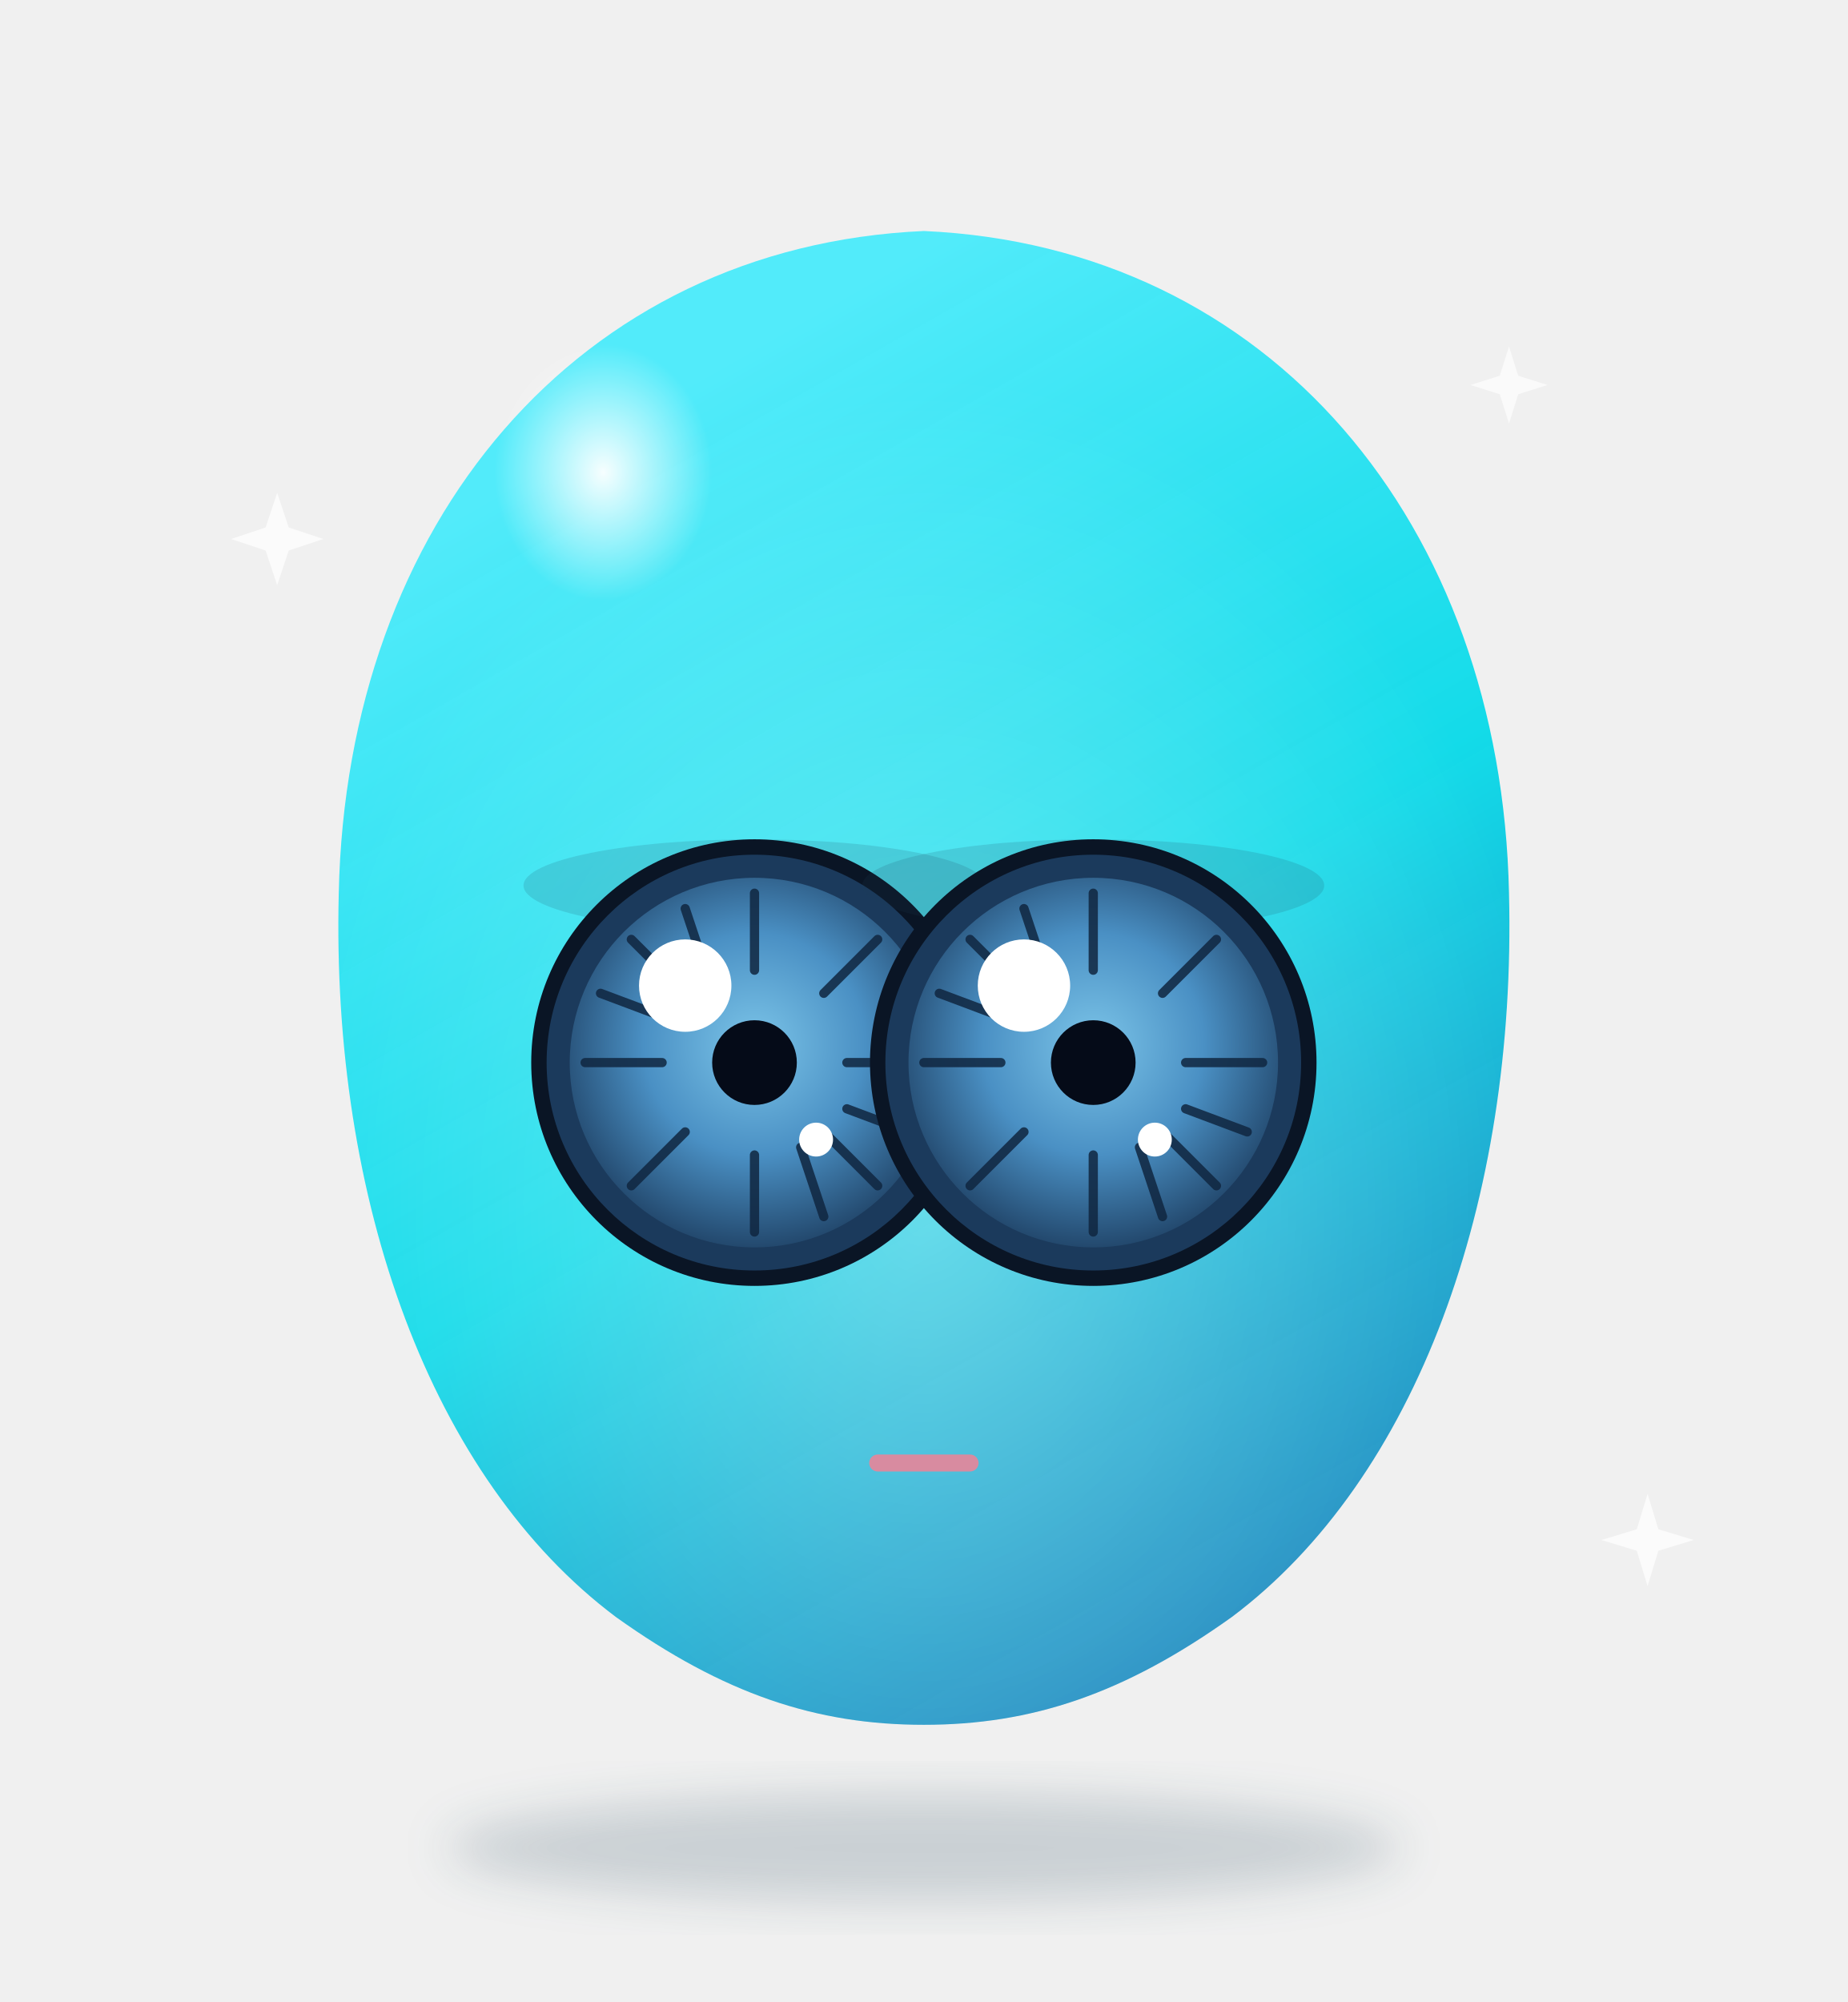
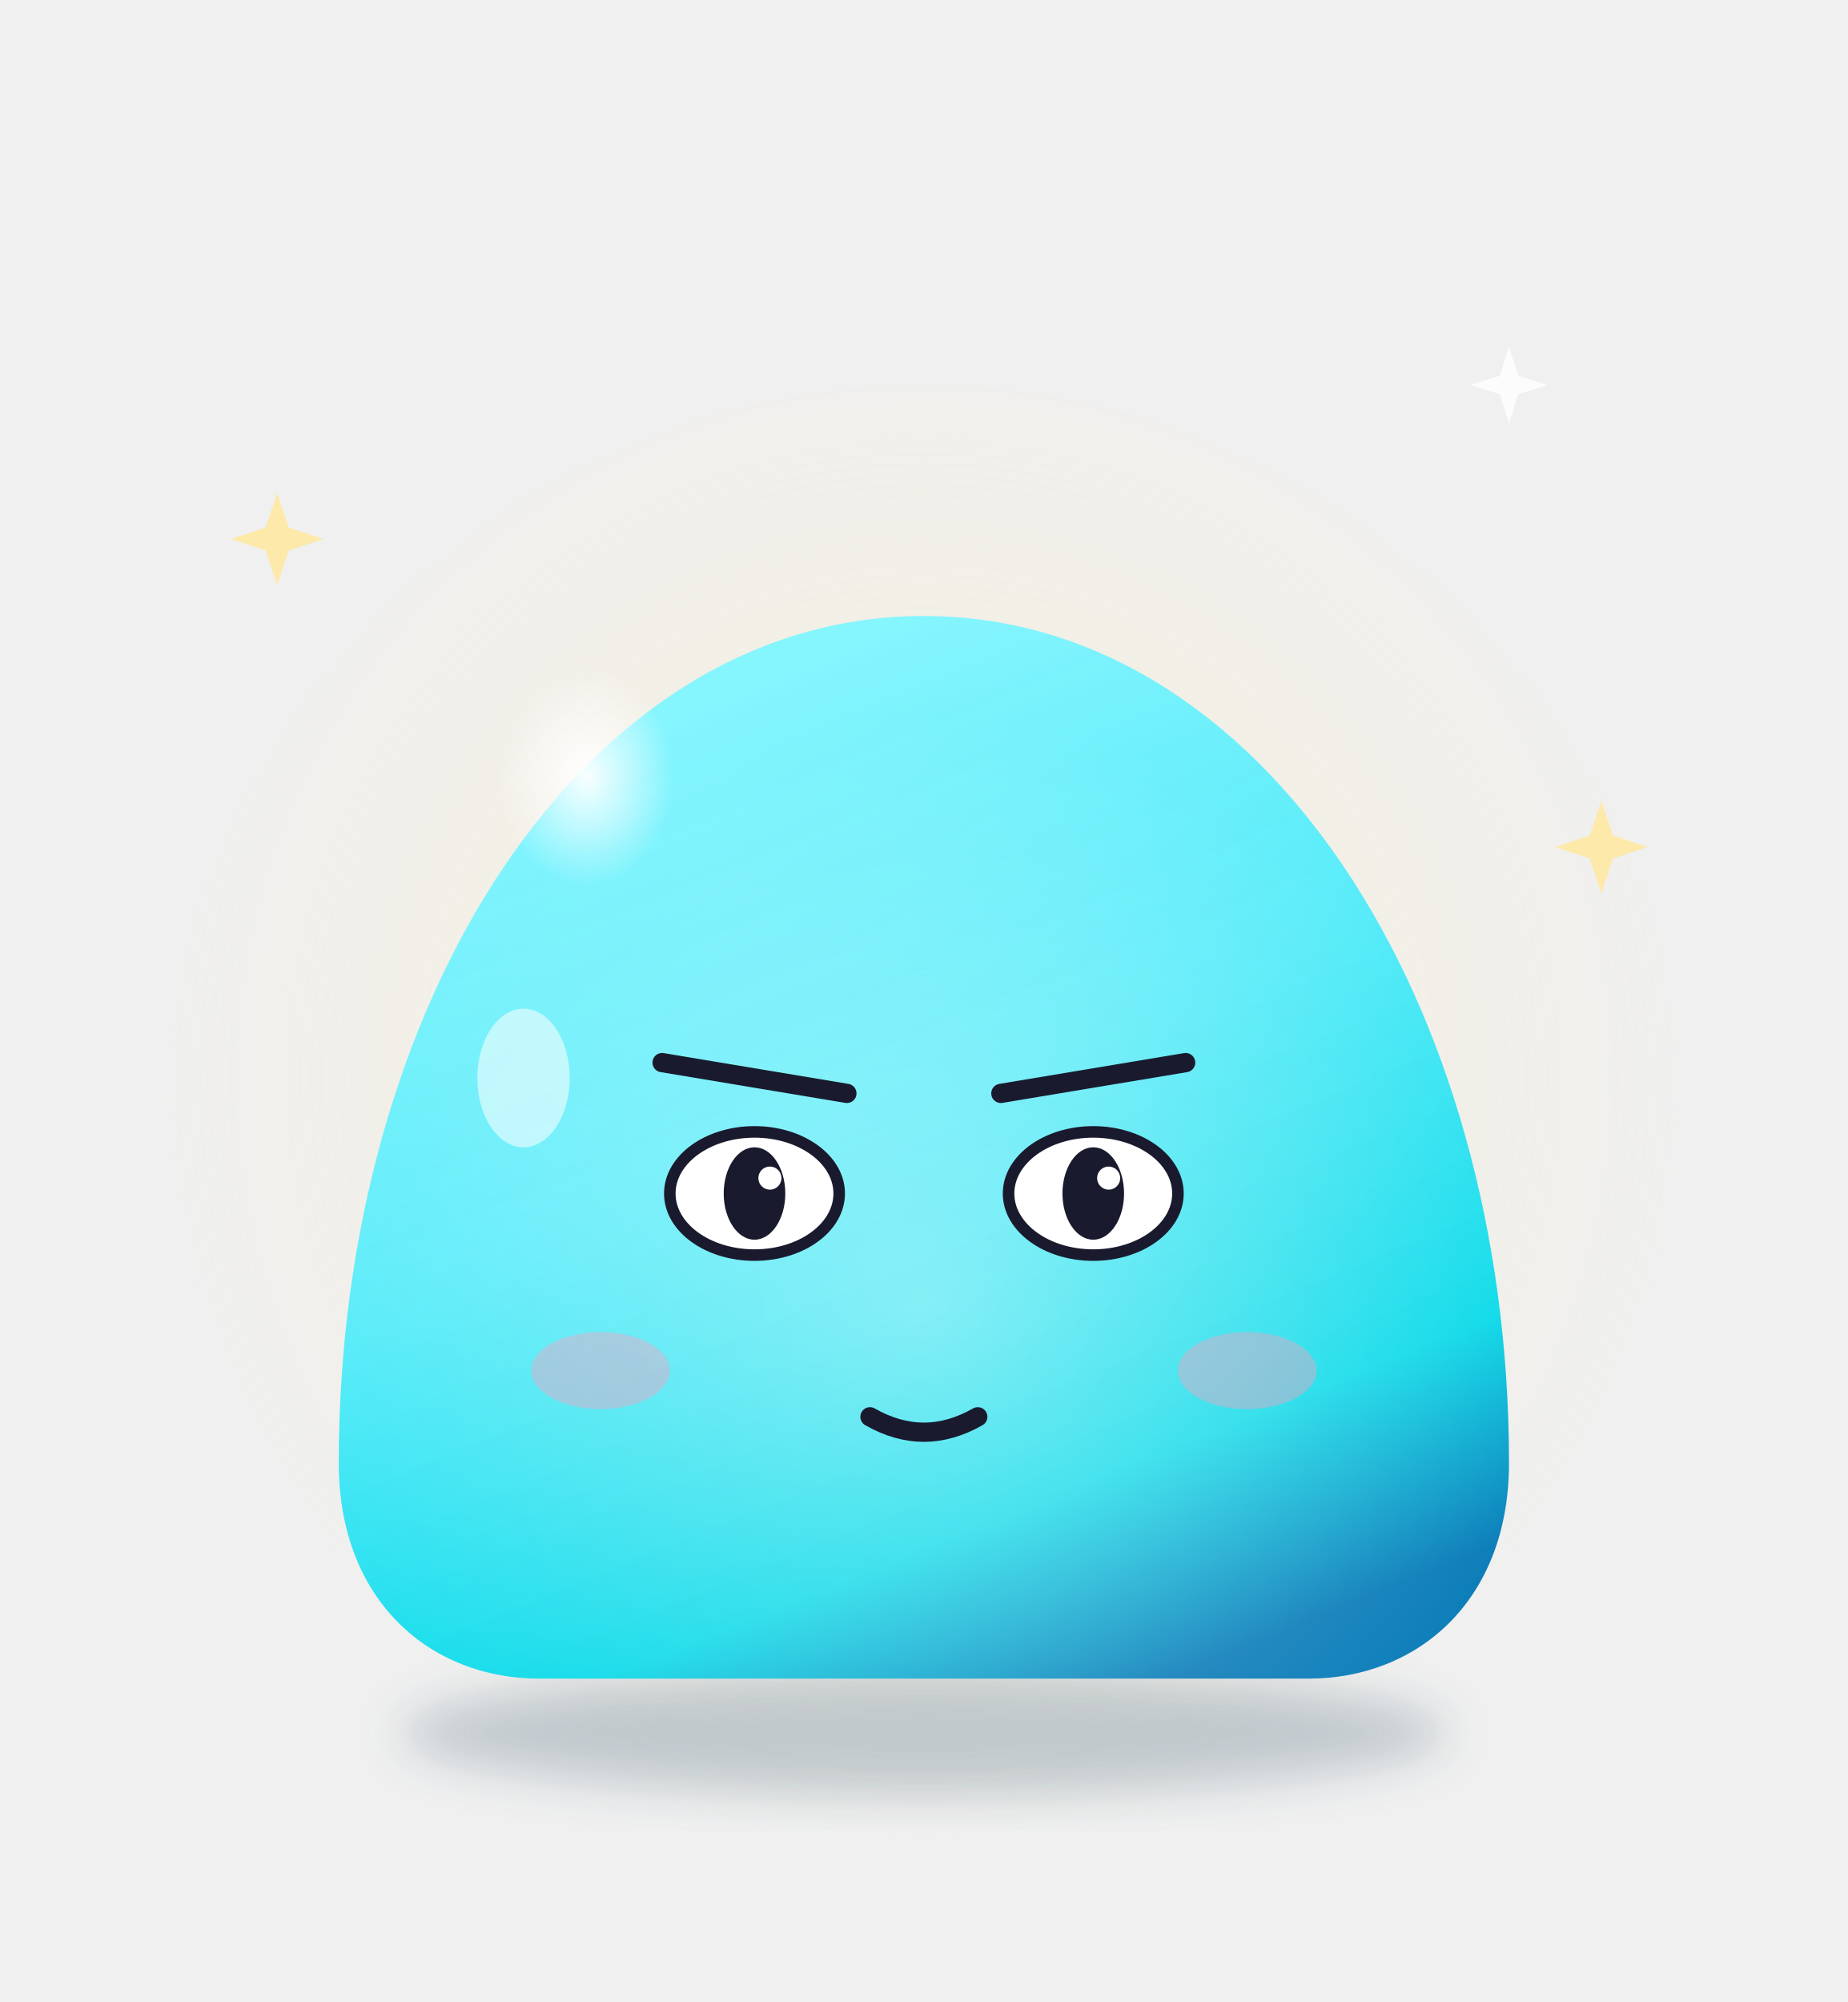
<svg xmlns="http://www.w3.org/2000/svg" viewBox="0 0 240 260" width="240" height="260">
  <defs>
    <linearGradient id="bodyGrad" x1="30%" y1="10%" x2="70%" y2="100%">
-       <stop offset="0%" stop-color="#4AEBFB" stop-opacity="0.95" />
-       <stop offset="50%" stop-color="#00D9E8" stop-opacity="0.92" />
-       <stop offset="100%" stop-color="#0077B6" stop-opacity="0.90" />
+       <stop offset="0%" stop-color="#7FF5FF" stop-opacity="0.95" />
+       <stop offset="40%" stop-color="#4AEBFB" stop-opacity="0.92" />
+       <stop offset="80%" stop-color="#00D9E8" stop-opacity="0.95" />
+       <stop offset="100%" stop-color="#0077B6" stop-opacity="0.95" />
    </linearGradient>
    <radialGradient id="glassInner" cx="50%" cy="65%" r="55%">
-       <stop offset="0%" stop-color="#FFFFFF" stop-opacity="0.35" />
+       <stop offset="0%" stop-color="#FFFFFF" stop-opacity="0.4" />
      <stop offset="100%" stop-color="#FFFFFF" stop-opacity="0" />
    </radialGradient>
    <radialGradient id="hiTop" cx="35%" cy="28%" r="22%">
      <stop offset="0%" stop-color="#FFFFFF" stop-opacity="0.95" />
      <stop offset="100%" stop-color="#FFFFFF" stop-opacity="0" />
    </radialGradient>
-     <radialGradient id="aiboIris" cx="50%" cy="45%" r="60%">
-       <stop offset="0%" stop-color="#7BC4E8" />
-       <stop offset="50%" stop-color="#4A90C4" />
-       <stop offset="100%" stop-color="#1B3A5C" />
+     <radialGradient id="focusGlow" cx="50%" cy="45%" r="50%">
+       <stop offset="0%" stop-color="#FFE89E" stop-opacity="0.3" />
+       <stop offset="100%" stop-color="#FFE89E" stop-opacity="0" />
    </radialGradient>
    <filter id="bodyShadow" x="-30%" y="-30%" width="160%" height="160%">
      <feGaussianBlur stdDeviation="3" />
    </filter>
  </defs>
-   <ellipse cx="120" cy="240" rx="62" ry="7" fill="#1A3F55" opacity="0.18" filter="url(#bodyShadow)" />
+   <circle cx="120" cy="150" r="100" fill="url(#focusGlow)" />
+   <ellipse cx="120" cy="225" rx="68" ry="8" fill="#1A3F55" opacity="0.22" filter="url(#bodyShadow)" />
  <g class="moodie-body">
-     <path fill="url(#bodyGrad)" d="       M120 30 C 165 32, 195 68, 196 116 C 197 156, 184 192, 160 210       C 146 220, 134 224, 120 224 C 106 224, 94 220, 80 210       C 56 192, 43 156, 44 116 C 45 68, 75 32, 120 30 Z" />
-     <path fill="url(#glassInner)" d="       M120 30 C 165 32, 195 68, 196 116 C 197 156, 184 192, 160 210       C 146 220, 134 224, 120 224 C 106 224, 94 220, 80 210       C 56 192, 43 156, 44 116 C 45 68, 75 32, 120 30 Z" />
-     <ellipse cx="88" cy="78" rx="32" ry="38" fill="url(#hiTop)" />
+     <path fill="url(#bodyGrad)" d="       M 70 218       C 56 218, 44 208, 44 190       C 44 130, 76 80, 120 80       C 164 80, 196 130, 196 190       C 196 208, 184 218, 170 218       Z" />
+     <path fill="url(#glassInner)" d="       M 70 218       C 56 218, 44 208, 44 190       C 44 130, 76 80, 120 80       C 164 80, 196 130, 196 190       C 196 208, 184 218, 170 218       Z" />
+     <ellipse cx="84" cy="115" rx="26" ry="32" fill="url(#hiTop)" />
+     <ellipse cx="68" cy="140" rx="6" ry="9" fill="#FFFFFF" opacity="0.55" />
    <g class="moodie-eyes">
-       <g class="eye eye-left">
-         <ellipse cx="98" cy="115" rx="30" ry="6" fill="#1A3F55" opacity="0.15" />
-         <circle cx="98" cy="138" r="29" fill="#0A1525" />
-         <circle cx="98" cy="138" r="27" fill="#1B3A5C" />
-         <circle cx="98" cy="138" r="24" fill="url(#aiboIris)" />
-         <g stroke="#0F2640" stroke-width="1.2" opacity="0.85" stroke-linecap="round">
-           <line x1="98" y1="116" x2="98" y2="126" />
-           <line x1="98" y1="160" x2="98" y2="150" />
-           <line x1="76" y1="138" x2="86" y2="138" />
-           <line x1="120" y1="138" x2="110" y2="138" />
-           <line x1="82" y1="122" x2="89" y2="129" />
-           <line x1="114" y1="154" x2="107" y2="147" />
-           <line x1="114" y1="122" x2="107" y2="129" />
-           <line x1="82" y1="154" x2="89" y2="147" />
-           <line x1="89" y1="118" x2="92" y2="127" />
-           <line x1="107" y1="158" x2="104" y2="149" />
-           <line x1="78" y1="129" x2="86" y2="132" />
-           <line x1="118" y1="147" x2="110" y2="144" />
-         </g>
-         <circle cx="98" cy="138" r="5.5" fill="#050B18" />
-         <circle cx="89" cy="128" r="6" fill="#FFFFFF" />
-         <circle cx="106" cy="148" r="2.2" fill="#FFFFFF" />
-       </g>
-       <g class="eye eye-right">
-         <ellipse cx="142" cy="115" rx="30" ry="6" fill="#1A3F55" opacity="0.15" />
-         <circle cx="142" cy="138" r="29" fill="#0A1525" />
-         <circle cx="142" cy="138" r="27" fill="#1B3A5C" />
-         <circle cx="142" cy="138" r="24" fill="url(#aiboIris)" />
-         <g stroke="#0F2640" stroke-width="1.2" opacity="0.85" stroke-linecap="round">
-           <line x1="142" y1="116" x2="142" y2="126" />
-           <line x1="142" y1="160" x2="142" y2="150" />
-           <line x1="120" y1="138" x2="130" y2="138" />
-           <line x1="164" y1="138" x2="154" y2="138" />
-           <line x1="126" y1="122" x2="133" y2="129" />
-           <line x1="158" y1="154" x2="151" y2="147" />
-           <line x1="158" y1="122" x2="151" y2="129" />
-           <line x1="126" y1="154" x2="133" y2="147" />
-           <line x1="133" y1="118" x2="136" y2="127" />
-           <line x1="151" y1="158" x2="148" y2="149" />
-           <line x1="122" y1="129" x2="130" y2="132" />
-           <line x1="162" y1="147" x2="154" y2="144" />
-         </g>
-         <circle cx="142" cy="138" r="5.5" fill="#050B18" />
-         <circle cx="133" cy="128" r="6" fill="#FFFFFF" />
-         <circle cx="150" cy="148" r="2.2" fill="#FFFFFF" />
-       </g>
+       <ellipse cx="98" cy="155" rx="11" ry="8" fill="#FFFFFF" stroke="#1A1A2E" stroke-width="1.5" />
+       <ellipse cx="98" cy="155" rx="4" ry="6" fill="#1A1A2E" />
+       <circle cx="100" cy="153" r="1.5" fill="#FFFFFF" />
+       <path d="M 86 138 L 110 142" stroke="#1A1A2E" stroke-width="2.5" stroke-linecap="round" />
+       <ellipse cx="142" cy="155" rx="11" ry="8" fill="#FFFFFF" stroke="#1A1A2E" stroke-width="1.5" />
+       <ellipse cx="142" cy="155" rx="4" ry="6" fill="#1A1A2E" />
+       <circle cx="144" cy="153" r="1.5" fill="#FFFFFF" />
+       <path d="M 130 142 L 154 138" stroke="#1A1A2E" stroke-width="2.5" stroke-linecap="round" />
    </g>
-     <line x1="114" y1="190" x2="126" y2="190" stroke="#D88BA0" stroke-width="2.2" stroke-linecap="round" />
+     <path d="M 113 184 Q 120 188, 127 184" stroke="#1A1A2E" stroke-width="2.5" stroke-linecap="round" fill="none" />
+     <ellipse cx="78" cy="178" rx="9" ry="5" fill="#FF9EBE" opacity="0.4" />
+     <ellipse cx="162" cy="178" rx="9" ry="5" fill="#FF9EBE" opacity="0.4" />
  </g>
  <g class="moodie-sparkles">
-     <g class="sparkle sparkle-1" transform="translate(36 70)">
-       <path d="M0 -6 L 1.5 -1.5 L 6 0 L 1.5 1.5 L 0 6 L -1.5 1.5 L -6 0 L -1.5 -1.5 Z" fill="#FFFFFF" opacity="0.7" />
+     <g class="sparkle" transform="translate(36 70)" opacity="0.85">
+       <path d="M0 -6 L 1.5 -1.5 L 6 0 L 1.5 1.5 L 0 6 L -1.5 1.5 L -6 0 L -1.5 -1.5 Z" fill="#FFE89E" />
    </g>
-     <g class="sparkle sparkle-3" transform="translate(196 50)">
-       <path d="M0 -5 L 1.2 -1.2 L 5 0 L 1.2 1.2 L 0 5 L -1.2 1.2 L -5 0 L -1.2 -1.2 Z" fill="#FFFFFF" opacity="0.65" />
+     <g class="sparkle" transform="translate(208 110)" opacity="0.85">
+       <path d="M0 -6 L 1.5 -1.5 L 6 0 L 1.5 1.5 L 0 6 L -1.5 1.5 L -6 0 L -1.5 -1.5 Z" fill="#FFE89E" />
    </g>
-     <g class="sparkle sparkle-5" transform="translate(214 200)">
-       <path d="M0 -6 L 1.4 -1.4 L 6 0 L 1.4 1.4 L 0 6 L -1.4 1.4 L -6 0 L -1.4 -1.4 Z" fill="#FFFFFF" opacity="0.7" />
+     <g class="sparkle" transform="translate(196 50)" opacity="0.8">
+       <path d="M0 -5 L 1.2 -1.2 L 5 0 L 1.2 1.2 L 0 5 L -1.2 1.2 L -5 0 L -1.2 -1.2 Z" fill="#FFFFFF" />
    </g>
  </g>
</svg>
